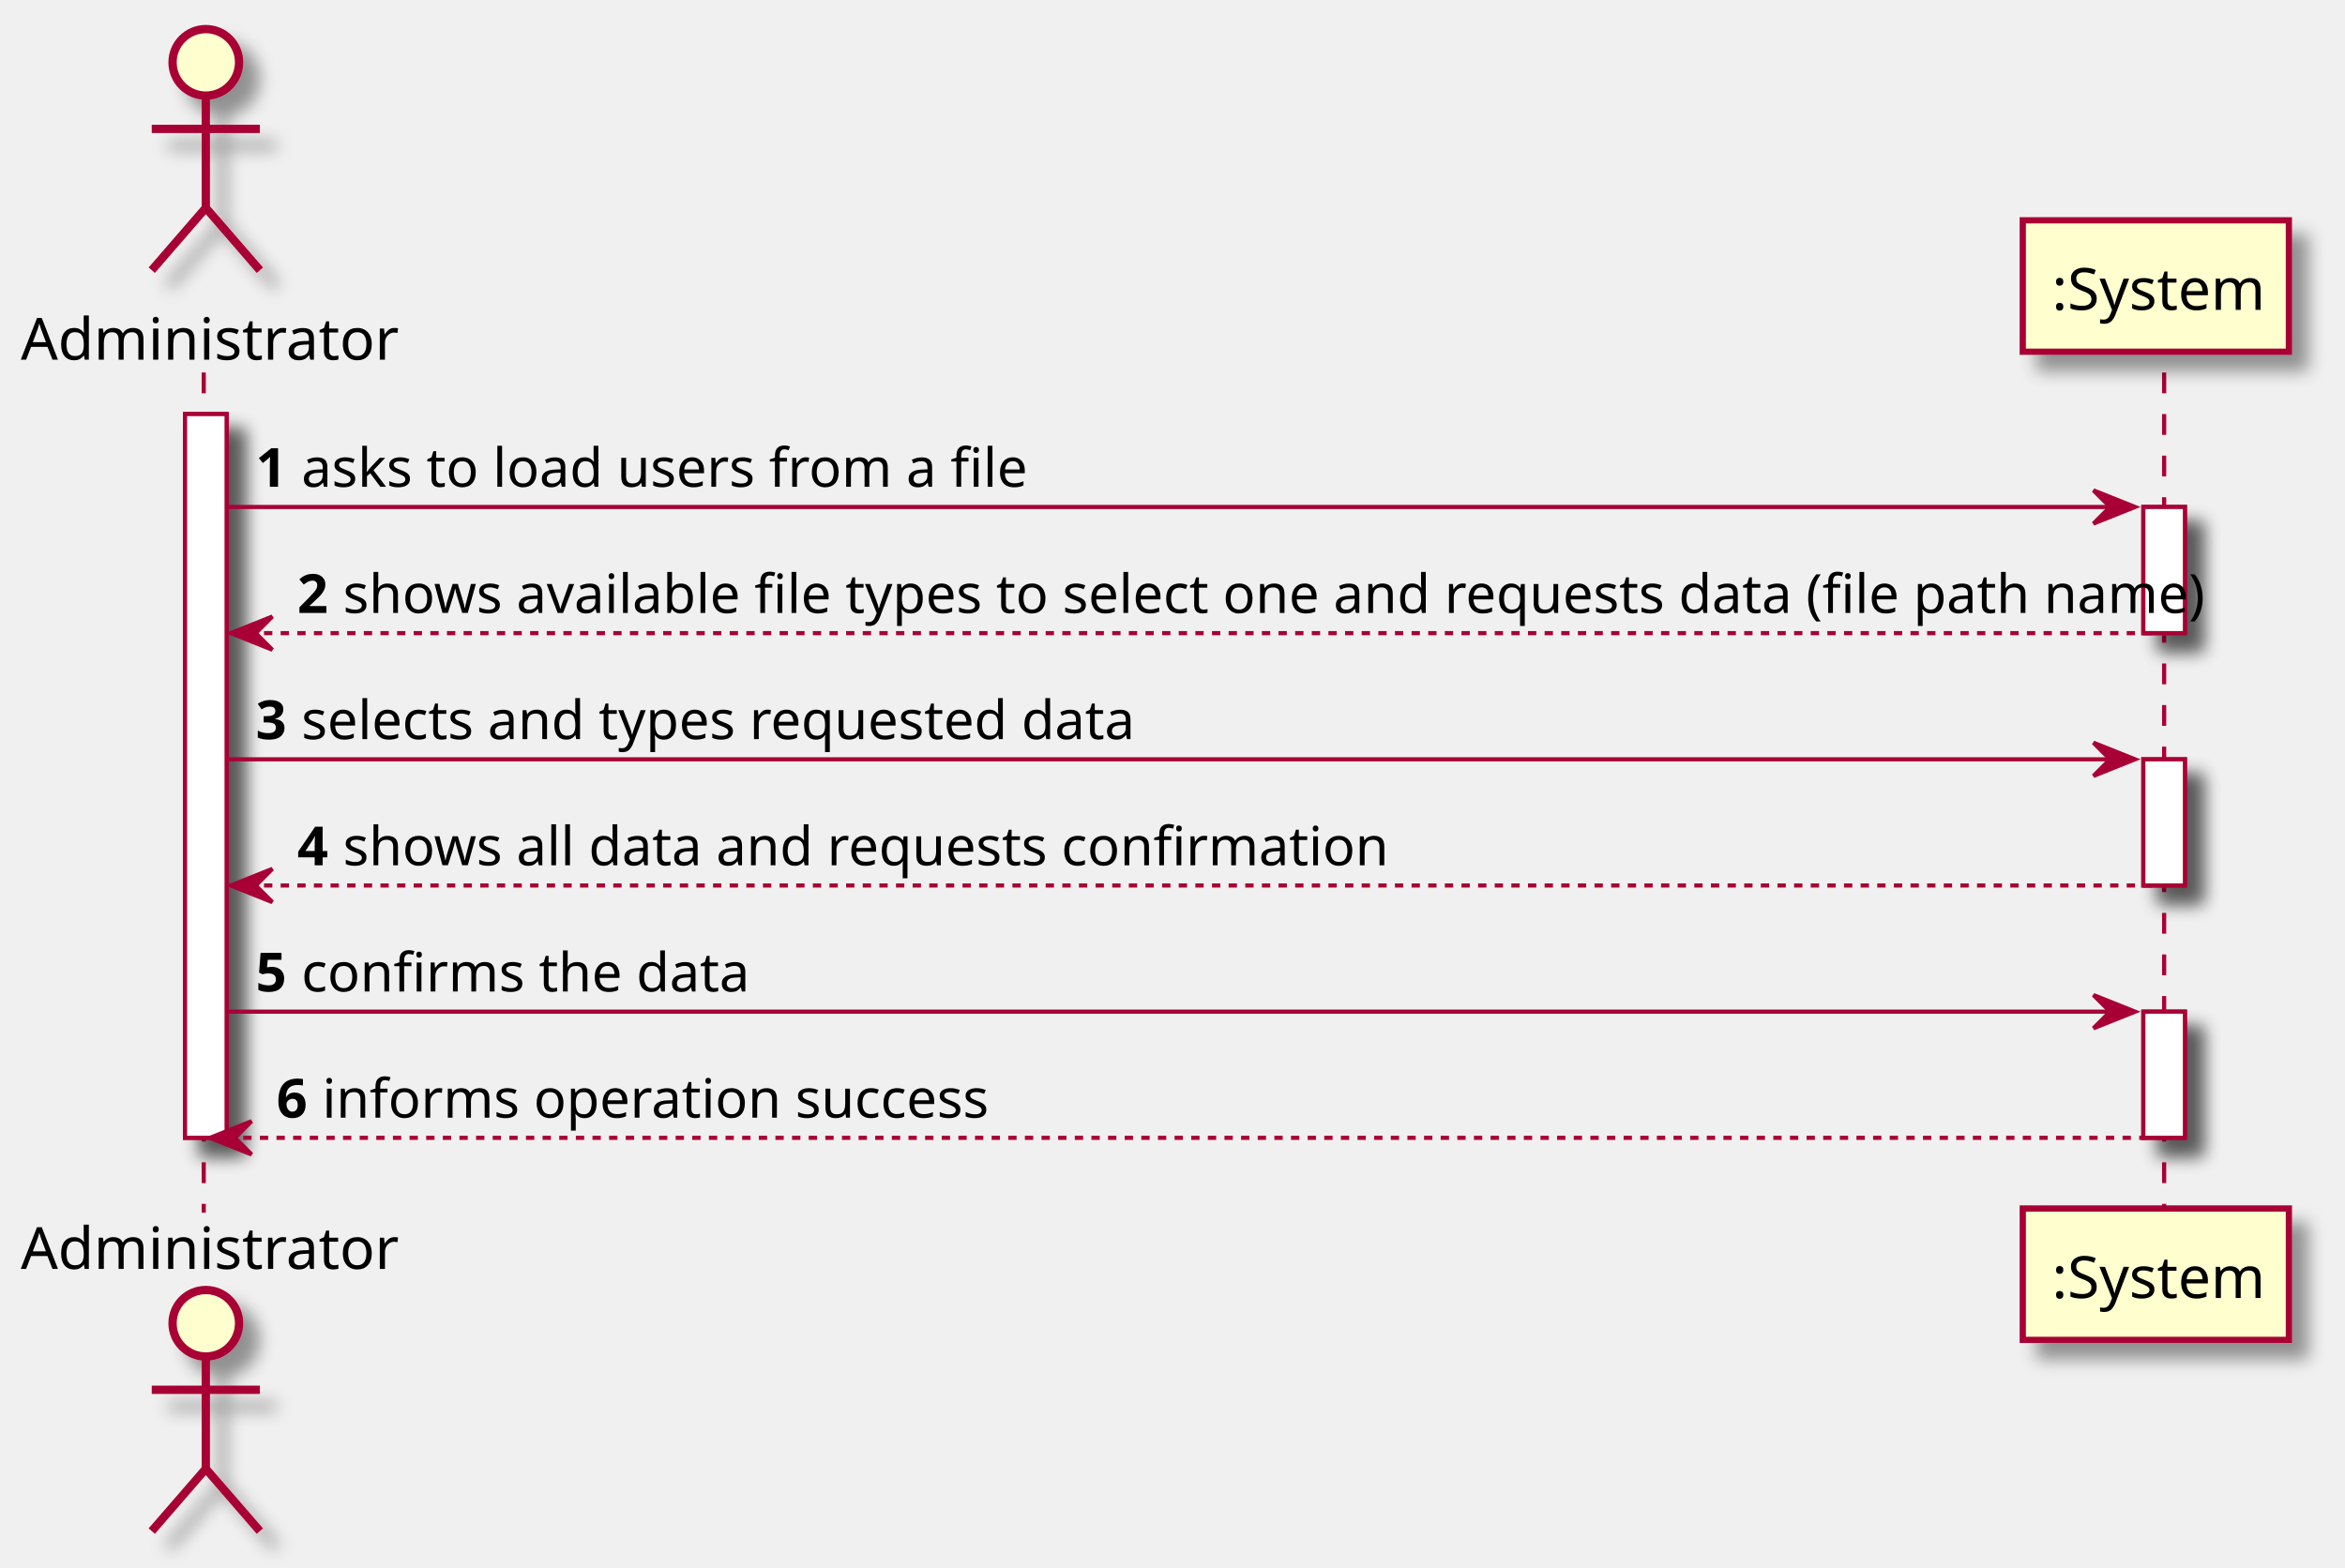
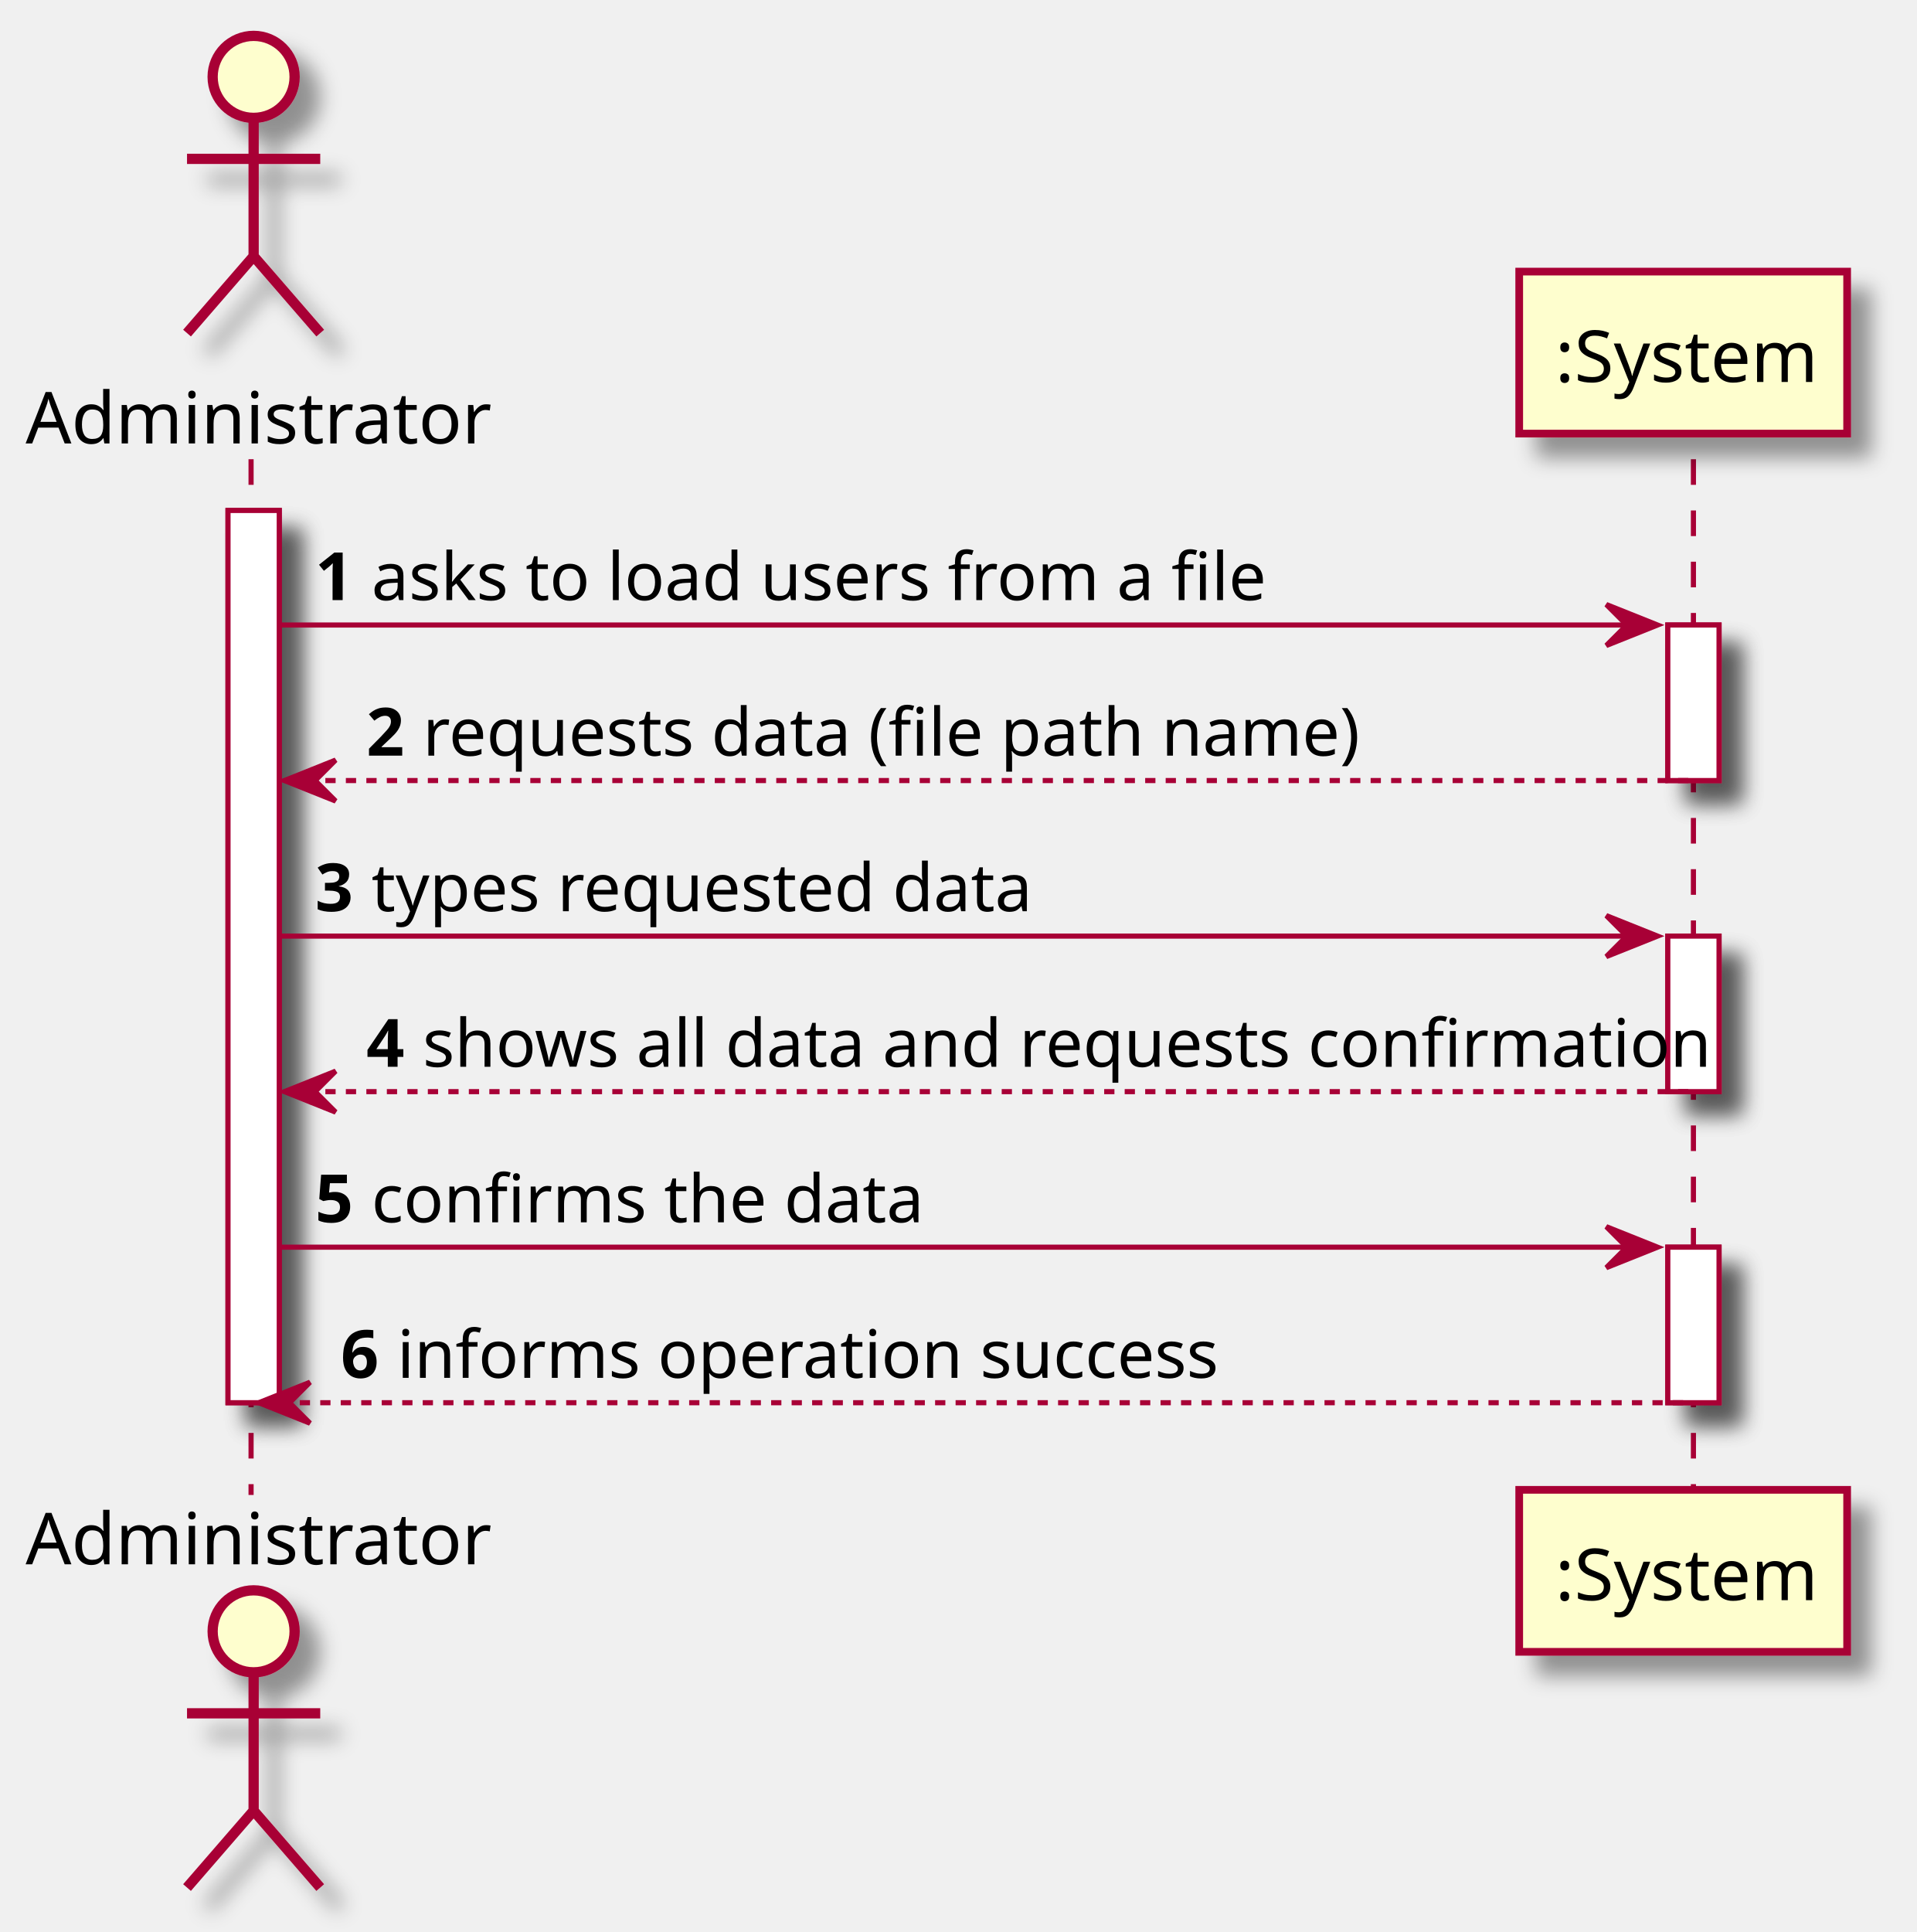
- <svg xmlns="http://www.w3.org/2000/svg" contentScriptType="application/ecmascript" contentStyleType="text/css" height="377px" preserveAspectRatio="none" style="width:564px;height:377px;background:#FFFFFF;" version="1.1" viewBox="0 0 564 377" width="564px" zoomAndPan="magnify">
+ <svg xmlns="http://www.w3.org/2000/svg" contentScriptType="application/ecmascript" contentStyleType="text/css" height="377px" preserveAspectRatio="none" style="width:374px;height:377px;background:#FFFFFF;" version="1.1" viewBox="0 0 374 377" width="374px" zoomAndPan="magnify">
  <defs>
-     <filter height="300%" id="fovjx83bnqcf8" width="300%" x="-1" y="-1">
+     <filter height="300%" id="f16l9hal2vgj2u" width="300%" x="-1" y="-1">
      <feGaussianBlur result="blurOut" stdDeviation="2.0" />
      <feColorMatrix in="blurOut" result="blurOut2" type="matrix" values="0 0 0 0 0 0 0 0 0 0 0 0 0 0 0 0 0 0 .4 0" />
      <feOffset dx="4.0" dy="4.0" in="blurOut2" result="blurOut3" />
      <feBlend in="SourceGraphic" in2="blurOut3" mode="normal" />
    </filter>
  </defs>
  <g>
-     <rect fill="#FFFFFF" filter="url(#fovjx83bnqcf8)" height="174.109" style="stroke:#A80036;stroke-width:1.0;" width="10" x="44.5" y="99.609" />
-     <rect fill="#FFFFFF" filter="url(#fovjx83bnqcf8)" height="30.352" style="stroke:#A80036;stroke-width:1.0;" width="10" x="515.5" y="121.961" />
-     <rect fill="#FFFFFF" filter="url(#fovjx83bnqcf8)" height="30.352" style="stroke:#A80036;stroke-width:1.0;" width="10" x="515.5" y="182.664" />
-     <rect fill="#FFFFFF" filter="url(#fovjx83bnqcf8)" height="30.352" style="stroke:#A80036;stroke-width:1.0;" width="10" x="515.5" y="243.367" />
+     <rect fill="#FFFFFF" filter="url(#f16l9hal2vgj2u)" height="174.109" style="stroke:#A80036;stroke-width:1.0;" width="10" x="44.5" y="99.609" />
+     <rect fill="#FFFFFF" filter="url(#f16l9hal2vgj2u)" height="30.352" style="stroke:#A80036;stroke-width:1.0;" width="10" x="325.5" y="121.961" />
+     <rect fill="#FFFFFF" filter="url(#f16l9hal2vgj2u)" height="30.352" style="stroke:#A80036;stroke-width:1.0;" width="10" x="325.5" y="182.664" />
+     <rect fill="#FFFFFF" filter="url(#f16l9hal2vgj2u)" height="30.352" style="stroke:#A80036;stroke-width:1.0;" width="10" x="325.5" y="243.367" />
    <line style="stroke:#A80036;stroke-width:1.0;stroke-dasharray:5.0,5.0;" x1="49" x2="49" y1="89.609" y2="291.719" />
-     <line style="stroke:#A80036;stroke-width:1.0;stroke-dasharray:5.0,5.0;" x1="520.5" x2="520.5" y1="89.609" y2="291.719" />
+     <line style="stroke:#A80036;stroke-width:1.0;stroke-dasharray:5.0,5.0;" x1="330.5" x2="330.5" y1="89.609" y2="291.719" />
    <text fill="#000000" font-family="sans-serif" font-size="14" lengthAdjust="spacing" textLength="83" x="5" y="86.533">Administrator</text>
-     <ellipse cx="49.5" cy="15" fill="#FEFECE" filter="url(#fovjx83bnqcf8)" rx="8" ry="8" style="stroke:#A80036;stroke-width:2.0;" />
-     <path d="M49.5,23 L49.5,50 M36.5,31 L62.5,31 M49.5,50 L36.5,65 M49.5,50 L62.5,65 " fill="none" filter="url(#fovjx83bnqcf8)" style="stroke:#A80036;stroke-width:2.0;" />
+     <ellipse cx="49.5" cy="15" fill="#FEFECE" filter="url(#f16l9hal2vgj2u)" rx="8" ry="8" style="stroke:#A80036;stroke-width:2.0;" />
+     <path d="M49.5,23 L49.5,50 M36.5,31 L62.5,31 M49.5,50 L36.5,65 M49.5,50 L62.5,65 " fill="none" filter="url(#f16l9hal2vgj2u)" style="stroke:#A80036;stroke-width:2.0;" />
    <text fill="#000000" font-family="sans-serif" font-size="14" lengthAdjust="spacing" textLength="83" x="5" y="305.252">Administrator</text>
-     <ellipse cx="49.5" cy="318.328" fill="#FEFECE" filter="url(#fovjx83bnqcf8)" rx="8" ry="8" style="stroke:#A80036;stroke-width:2.0;" />
-     <path d="M49.5,326.328 L49.5,353.328 M36.5,334.328 L62.5,334.328 M49.5,353.328 L36.5,368.328 M49.5,353.328 L62.5,368.328 " fill="none" filter="url(#fovjx83bnqcf8)" style="stroke:#A80036;stroke-width:2.0;" />
-     <rect fill="#FEFECE" filter="url(#fovjx83bnqcf8)" height="31.609" style="stroke:#A80036;stroke-width:1.5;" width="64" x="486.5" y="53" />
-     <text fill="#000000" font-family="sans-serif" font-size="14" lengthAdjust="spacing" textLength="50" x="493.5" y="74.533">:System</text>
-     <rect fill="#FEFECE" filter="url(#fovjx83bnqcf8)" height="31.609" style="stroke:#A80036;stroke-width:1.5;" width="64" x="486.5" y="290.719" />
-     <text fill="#000000" font-family="sans-serif" font-size="14" lengthAdjust="spacing" textLength="50" x="493.5" y="312.252">:System</text>
-     <rect fill="#FFFFFF" filter="url(#fovjx83bnqcf8)" height="174.109" style="stroke:#A80036;stroke-width:1.0;" width="10" x="44.5" y="99.609" />
-     <rect fill="#FFFFFF" filter="url(#fovjx83bnqcf8)" height="30.352" style="stroke:#A80036;stroke-width:1.0;" width="10" x="515.5" y="121.961" />
-     <rect fill="#FFFFFF" filter="url(#fovjx83bnqcf8)" height="30.352" style="stroke:#A80036;stroke-width:1.0;" width="10" x="515.5" y="182.664" />
-     <rect fill="#FFFFFF" filter="url(#fovjx83bnqcf8)" height="30.352" style="stroke:#A80036;stroke-width:1.0;" width="10" x="515.5" y="243.367" />
-     <polygon fill="#A80036" points="503.5,117.961,513.5,121.961,503.5,125.961,507.5,121.961" style="stroke:#A80036;stroke-width:1.0;" />
-     <line style="stroke:#A80036;stroke-width:1.0;" x1="54.5" x2="509.5" y1="121.961" y2="121.961" />
+     <ellipse cx="49.5" cy="318.328" fill="#FEFECE" filter="url(#f16l9hal2vgj2u)" rx="8" ry="8" style="stroke:#A80036;stroke-width:2.0;" />
+     <path d="M49.5,326.328 L49.5,353.328 M36.5,334.328 L62.5,334.328 M49.5,353.328 L36.5,368.328 M49.5,353.328 L62.5,368.328 " fill="none" filter="url(#f16l9hal2vgj2u)" style="stroke:#A80036;stroke-width:2.0;" />
+     <rect fill="#FEFECE" filter="url(#f16l9hal2vgj2u)" height="31.609" style="stroke:#A80036;stroke-width:1.5;" width="64" x="296.5" y="53" />
+     <text fill="#000000" font-family="sans-serif" font-size="14" lengthAdjust="spacing" textLength="50" x="303.5" y="74.533">:System</text>
+     <rect fill="#FEFECE" filter="url(#f16l9hal2vgj2u)" height="31.609" style="stroke:#A80036;stroke-width:1.5;" width="64" x="296.5" y="290.719" />
+     <text fill="#000000" font-family="sans-serif" font-size="14" lengthAdjust="spacing" textLength="50" x="303.5" y="312.252">:System</text>
+     <rect fill="#FFFFFF" filter="url(#f16l9hal2vgj2u)" height="174.109" style="stroke:#A80036;stroke-width:1.0;" width="10" x="44.5" y="99.609" />
+     <rect fill="#FFFFFF" filter="url(#f16l9hal2vgj2u)" height="30.352" style="stroke:#A80036;stroke-width:1.0;" width="10" x="325.5" y="121.961" />
+     <rect fill="#FFFFFF" filter="url(#f16l9hal2vgj2u)" height="30.352" style="stroke:#A80036;stroke-width:1.0;" width="10" x="325.5" y="182.664" />
+     <rect fill="#FFFFFF" filter="url(#f16l9hal2vgj2u)" height="30.352" style="stroke:#A80036;stroke-width:1.0;" width="10" x="325.5" y="243.367" />
+     <polygon fill="#A80036" points="313.5,117.961,323.5,121.961,313.5,125.961,317.5,121.961" style="stroke:#A80036;stroke-width:1.0;" />
+     <line style="stroke:#A80036;stroke-width:1.0;" x1="54.5" x2="319.5" y1="121.961" y2="121.961" />
    <text fill="#000000" font-family="sans-serif" font-size="13" font-weight="bold" lengthAdjust="spacing" textLength="7" x="61.5" y="117.105">1</text>
    <text fill="#000000" font-family="sans-serif" font-size="13" lengthAdjust="spacing" textLength="167" x="72.5" y="117.105">asks to load users from a file</text>
    <polygon fill="#A80036" points="65.5,148.312,55.5,152.312,65.5,156.312,61.5,152.312" style="stroke:#A80036;stroke-width:1.0;" />
-     <line style="stroke:#A80036;stroke-width:1.0;stroke-dasharray:2.0,2.0;" x1="59.5" x2="519.5" y1="152.312" y2="152.312" />
+     <line style="stroke:#A80036;stroke-width:1.0;stroke-dasharray:2.0,2.0;" x1="59.5" x2="329.5" y1="152.312" y2="152.312" />
    <text fill="#000000" font-family="sans-serif" font-size="13" font-weight="bold" lengthAdjust="spacing" textLength="7" x="71.5" y="147.456">2</text>
-     <text fill="#000000" font-family="sans-serif" font-size="13" lengthAdjust="spacing" textLength="426" x="82.5" y="147.456">shows available file types to select one and requests data (file path name)</text>
-     <polygon fill="#A80036" points="503.5,178.664,513.5,182.664,503.5,186.664,507.5,182.664" style="stroke:#A80036;stroke-width:1.0;" />
-     <line style="stroke:#A80036;stroke-width:1.0;" x1="54.5" x2="509.5" y1="182.664" y2="182.664" />
+     <text fill="#000000" font-family="sans-serif" font-size="13" lengthAdjust="spacing" textLength="172" x="82.5" y="147.456">requests data (file path name)</text>
+     <polygon fill="#A80036" points="313.5,178.664,323.5,182.664,313.5,186.664,317.5,182.664" style="stroke:#A80036;stroke-width:1.0;" />
+     <line style="stroke:#A80036;stroke-width:1.0;" x1="54.5" x2="319.5" y1="182.664" y2="182.664" />
    <text fill="#000000" font-family="sans-serif" font-size="13" font-weight="bold" lengthAdjust="spacing" textLength="7" x="61.5" y="177.808">3</text>
-     <text fill="#000000" font-family="sans-serif" font-size="13" lengthAdjust="spacing" textLength="193" x="72.5" y="177.808">selects and types requested data</text>
+     <text fill="#000000" font-family="sans-serif" font-size="13" lengthAdjust="spacing" textLength="122" x="72.5" y="177.808">types requested data</text>
    <polygon fill="#A80036" points="65.5,209.016,55.5,213.016,65.5,217.016,61.5,213.016" style="stroke:#A80036;stroke-width:1.0;" />
-     <line style="stroke:#A80036;stroke-width:1.0;stroke-dasharray:2.0,2.0;" x1="59.5" x2="519.5" y1="213.016" y2="213.016" />
+     <line style="stroke:#A80036;stroke-width:1.0;stroke-dasharray:2.0,2.0;" x1="59.5" x2="329.5" y1="213.016" y2="213.016" />
    <text fill="#000000" font-family="sans-serif" font-size="13" font-weight="bold" lengthAdjust="spacing" textLength="7" x="71.5" y="208.159">4</text>
    <text fill="#000000" font-family="sans-serif" font-size="13" lengthAdjust="spacing" textLength="236" x="82.5" y="208.159">shows all data and requests confirmation</text>
-     <polygon fill="#A80036" points="503.5,239.367,513.5,243.367,503.5,247.367,507.5,243.367" style="stroke:#A80036;stroke-width:1.0;" />
-     <line style="stroke:#A80036;stroke-width:1.0;" x1="54.5" x2="509.5" y1="243.367" y2="243.367" />
+     <polygon fill="#A80036" points="313.5,239.367,323.5,243.367,313.5,247.367,317.5,243.367" style="stroke:#A80036;stroke-width:1.0;" />
+     <line style="stroke:#A80036;stroke-width:1.0;" x1="54.5" x2="319.5" y1="243.367" y2="243.367" />
    <text fill="#000000" font-family="sans-serif" font-size="13" font-weight="bold" lengthAdjust="spacing" textLength="7" x="61.5" y="238.511">5</text>
    <text fill="#000000" font-family="sans-serif" font-size="13" lengthAdjust="spacing" textLength="100" x="72.5" y="238.511">confirms the data</text>
    <polygon fill="#A80036" points="60.5,269.719,50.5,273.719,60.5,277.719,56.5,273.719" style="stroke:#A80036;stroke-width:1.0;" />
-     <line style="stroke:#A80036;stroke-width:1.0;stroke-dasharray:2.0,2.0;" x1="54.5" x2="519.5" y1="273.719" y2="273.719" />
+     <line style="stroke:#A80036;stroke-width:1.0;stroke-dasharray:2.0,2.0;" x1="54.5" x2="329.5" y1="273.719" y2="273.719" />
    <text fill="#000000" font-family="sans-serif" font-size="13" font-weight="bold" lengthAdjust="spacing" textLength="7" x="66.5" y="268.862">6</text>
    <text fill="#000000" font-family="sans-serif" font-size="13" lengthAdjust="spacing" textLength="152" x="77.5" y="268.862">informs operation success</text>
  </g>
</svg>
